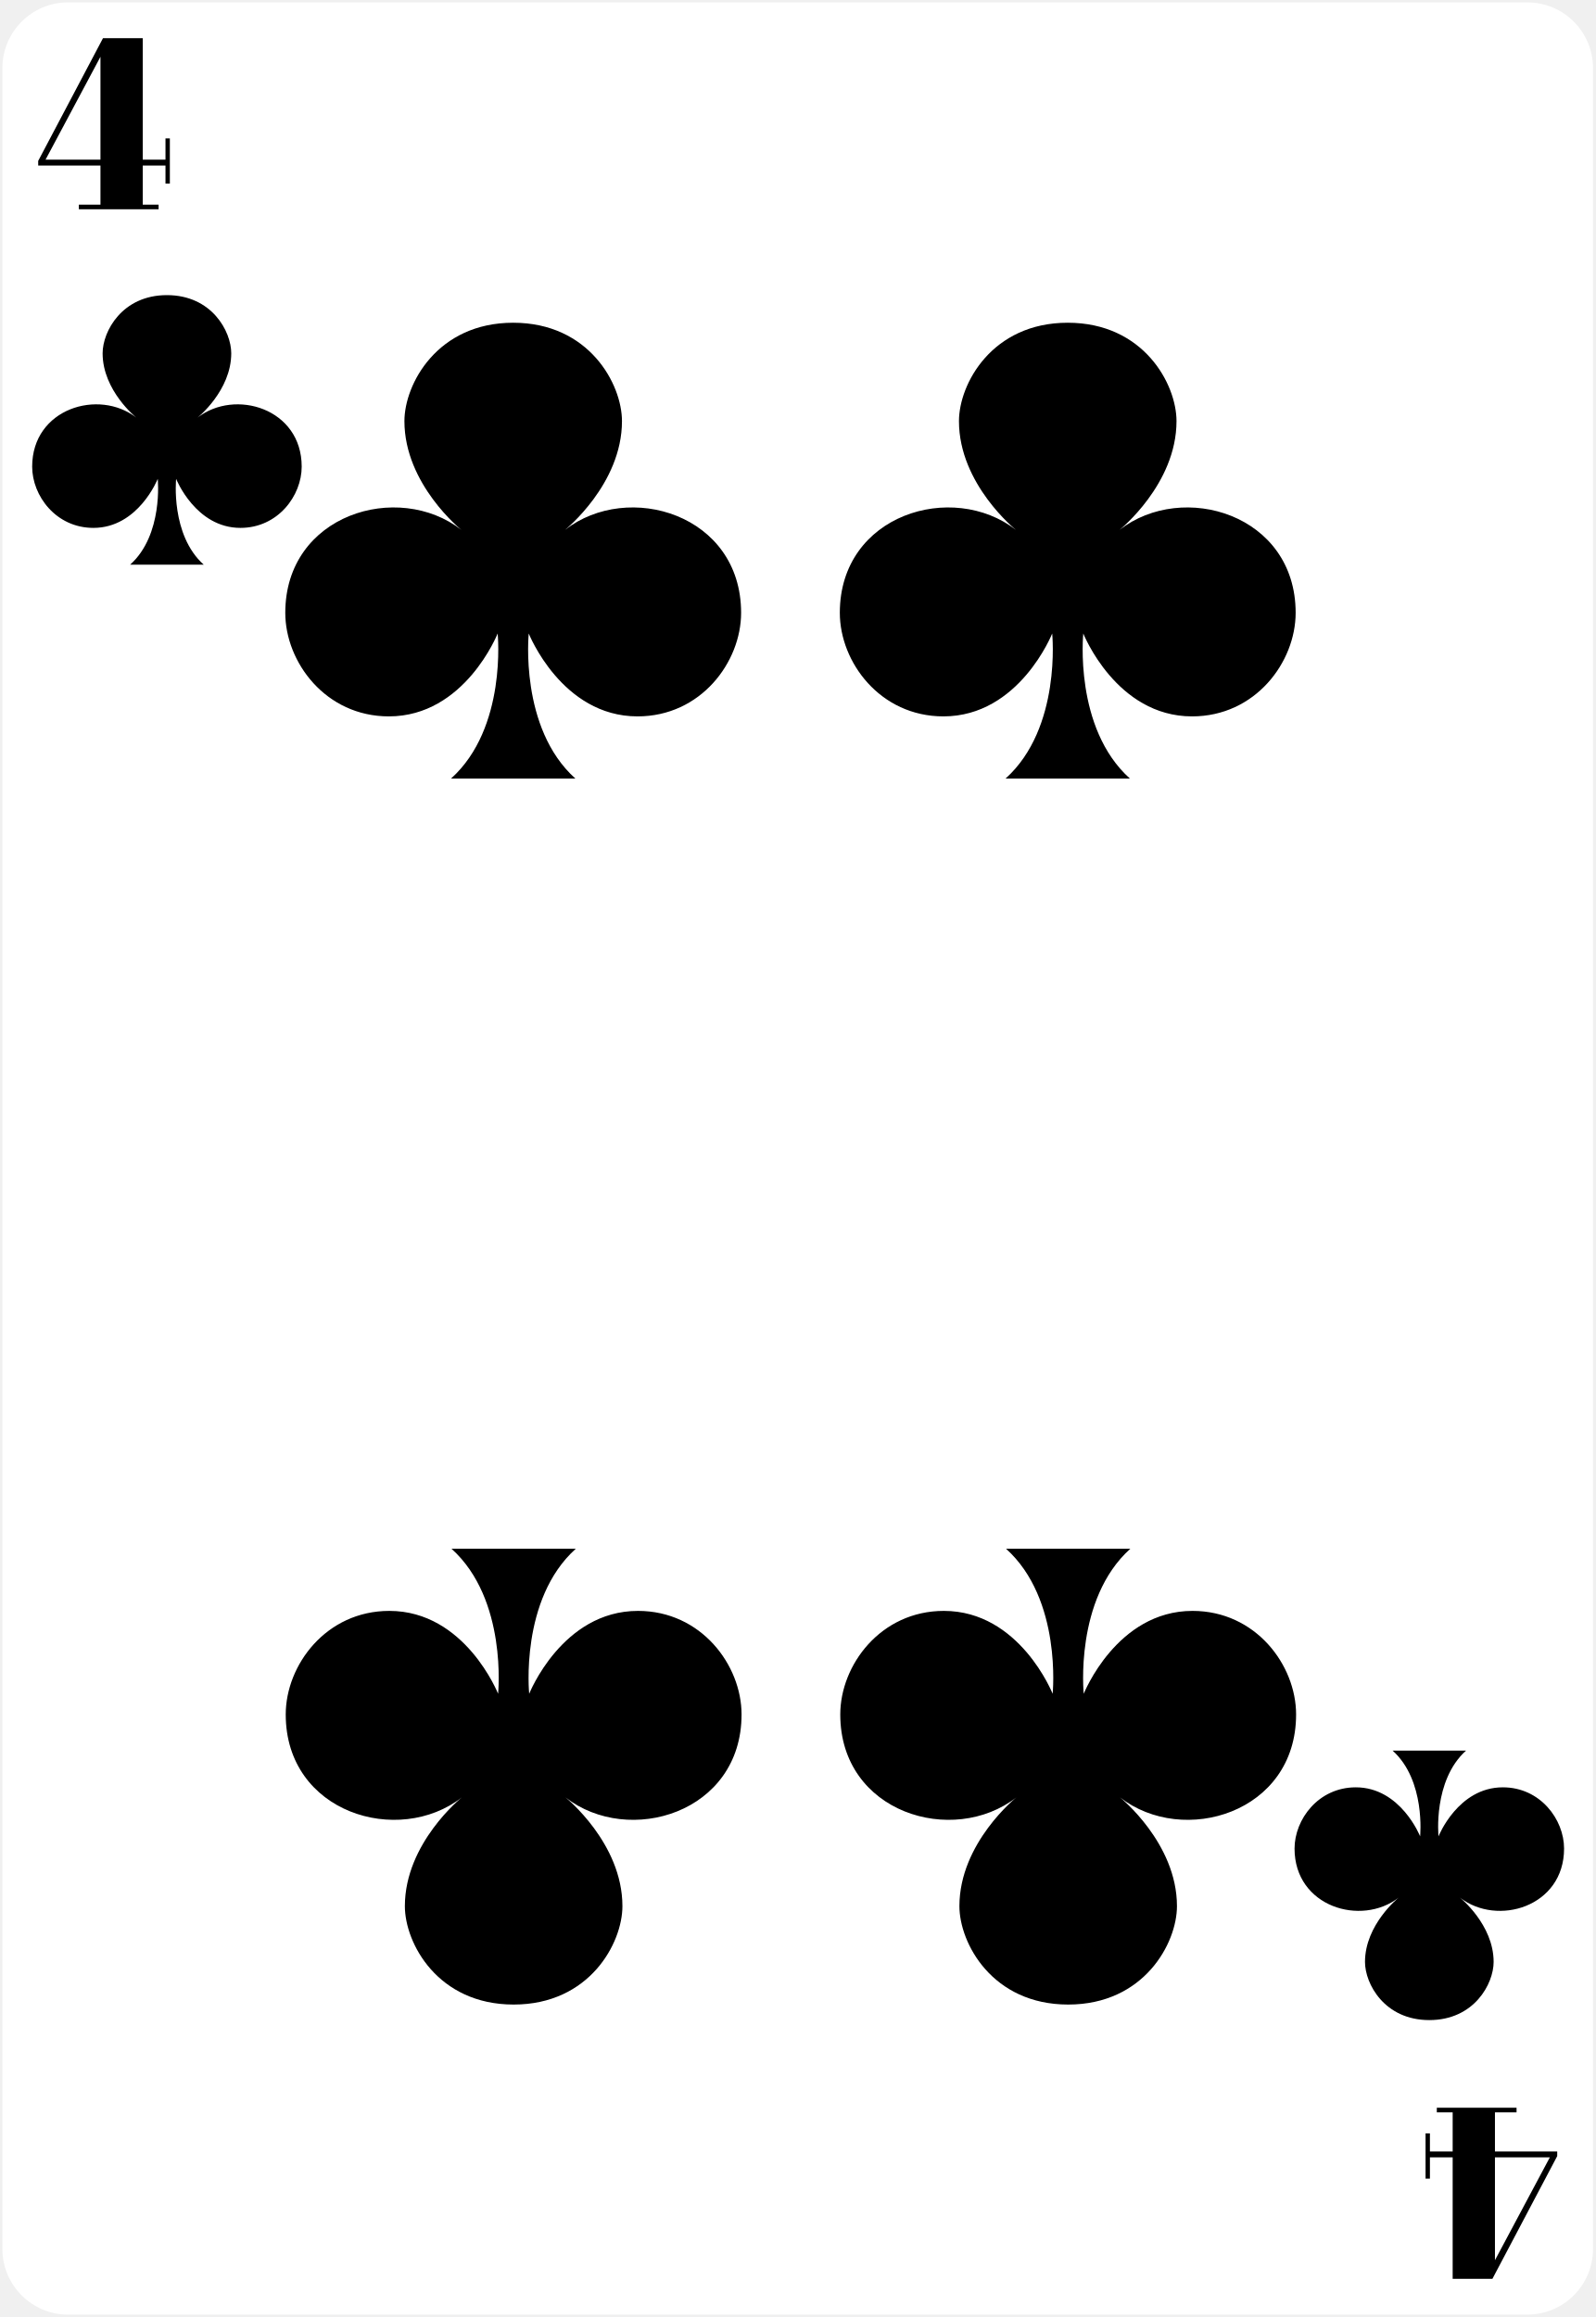
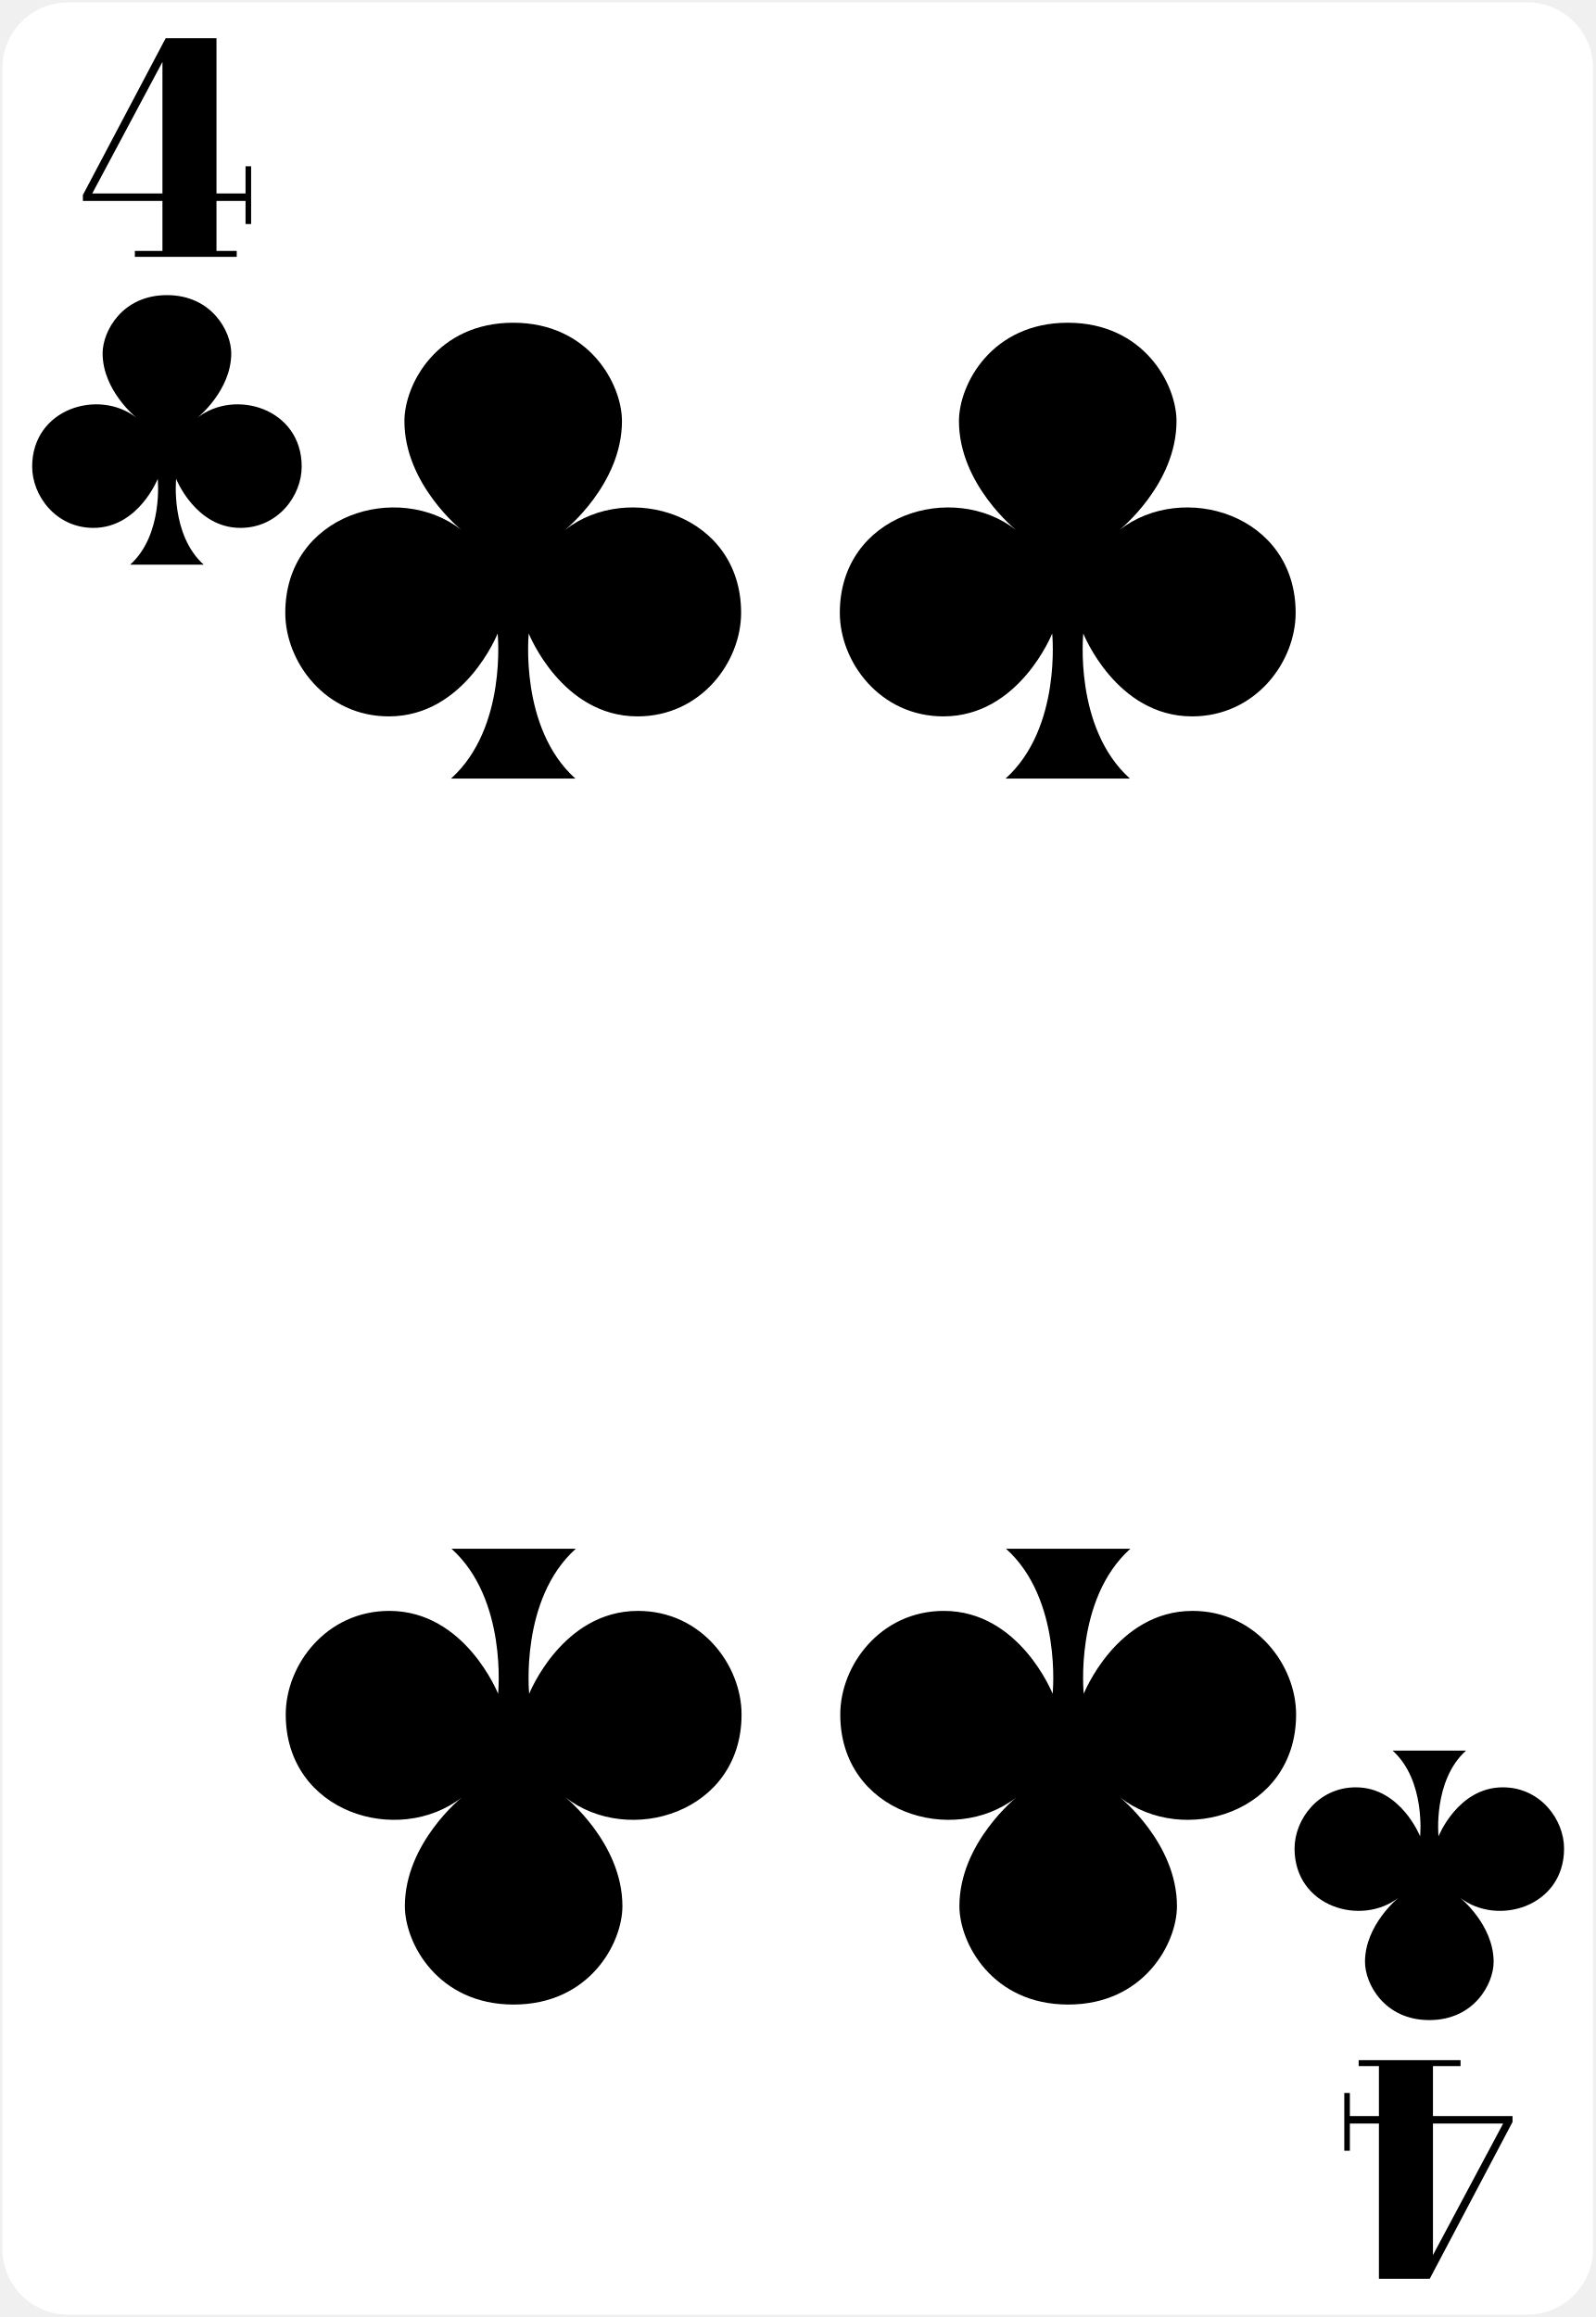
<svg xmlns="http://www.w3.org/2000/svg" xmlns:xlink="http://www.w3.org/1999/xlink" width="167.087pt" height="242.667pt" viewBox="0 0 167.087 242.667" xml:space="preserve" id="svg2" version="1.1">
  <defs id="defs41">
    <radialGradient xlink:href="#linearGradient2984" id="radialGradient3760" cx="48.231" cy="18.138" fx="48.231" fy="18.138" r="9.5" gradientUnits="userSpaceOnUse" gradientTransform="matrix(-1.560526,0.01828294,-0.02684055,-2.290953,123.9838,58.80911)" />
    <linearGradient id="linearGradient2984">
      <stop style="stop-color:#000000;stop-opacity:1;" offset="0" id="stop2986" />
      <stop style="stop-color:#000000;stop-opacity:0.656;" offset="1" id="stop2988" />
    </linearGradient>
    <radialGradient xlink:href="#linearGradient3784" id="radialGradient3792" cx="171.487" cy="511.223" fx="171.487" fy="511.223" r="81.903" gradientTransform="matrix(1.152989,-0.6739155,0.3948202,0.6754904,-233.6326,270.4008)" gradientUnits="userSpaceOnUse" />
    <linearGradient id="linearGradient3784">
      <stop style="stop-color:#ffffff;stop-opacity:0.534;" offset="0" id="stop3786" />
      <stop style="stop-color:#000000;stop-opacity:0;" offset="1" id="stop3788" />
    </linearGradient>
    <radialGradient r="81.903" fy="511.223" fx="171.487" cy="511.223" cx="171.487" gradientTransform="matrix(1.152989,-0.6739155,0.3948202,0.6754904,-233.6326,270.4008)" gradientUnits="userSpaceOnUse" id="radialGradient3855" xlink:href="#linearGradient3784-4" />
    <linearGradient id="linearGradient3784-4">
      <stop style="stop-color:#ffffff;stop-opacity:0.519;" offset="0" id="stop3786-8" />
      <stop style="stop-color:#000000;stop-opacity:0;" offset="1" id="stop3788-6" />
    </linearGradient>
    <radialGradient r="81.903" fy="461.841" fx="181.694" cy="461.841" cx="181.694" gradientTransform="matrix(1.152989,-0.6739155,0.3948202,0.6754904,-233.6326,270.4008)" gradientUnits="userSpaceOnUse" id="radialGradient3916" xlink:href="#linearGradient3784-3" />
    <linearGradient id="linearGradient3784-3">
      <stop style="stop-color:#ffffff;stop-opacity:0.702;" offset="0" id="stop3786-86" />
      <stop style="stop-color:#000000;stop-opacity:0;" offset="1" id="stop3788-2" />
    </linearGradient>
  </defs>
  <g id="Layer_x0020_1" style="fill-rule:nonzero;clip-rule:nonzero;stroke:#000000;stroke-miterlimit:4;">
    <path style="fill:#FFFFFF;stroke-width:0.5;stroke:none" d="M166.837,235.548c0,3.777-3.087,6.869-6.871,6.869H7.111c-3.775,0-6.861-3.092-6.861-6.869V7.12C0.25,3.343,3.336,0.25,7.111,0.25h152.855    c3.784,0,6.871,3.093,6.871,6.87v228.428z" id="path5" />
    <g style="stroke:none;" id="g7">
      <g id="g9">
				
			</g>
    </g>
    <g id="g15">
			
		</g>
    <g id="g19">
			
		</g>
    <g style="stroke:none;" id="g23">
      <g id="g25">
				
			</g>
    </g>
    <g style="stroke:none;" id="g31">
      <g id="g33">
				
			</g>
    </g>
  </g>
  <g id="rank-index" style="fill:#000000;stroke:none">
-     <path id="rank-index-top" d="M8.259 21.92V21.434H10.521V17.338H4V16.851L10.786 4H14.949V16.723H17.331V14.496H17.789V19.232H17.331V17.338H14.949V21.434H16.61V21.92ZM4.77 16.723H10.521V5.946Z" />
-     <path id="rank-index-bottom" d="M8.259 21.92V21.434H10.521V17.338H4V16.851L10.786 4H14.949V16.723H17.331V14.496H17.789V19.232H17.331V17.338H14.949V21.434H16.61V21.92ZM4.77 16.723H10.521V5.946Z" transform="rotate(180,83.54346,121.3335)" />
+     <path id="rank-index-top" d="M14.123 26.9V26.278H17.013V21.044H8.68V20.423L17.352 4H22.672V20.259H25.716V17.413H26.3V23.465H25.716V21.044H22.672V26.278H24.793V26.9ZM9.664 20.259H17.013V6.486Z" />
+     <path id="rank-index-bottom" d="M14.123 26.9V26.278H17.013V21.044H8.68V20.423L17.352 4H22.672V20.259H25.716V17.413H26.3V23.465H25.716V21.044H22.672V26.278H24.793V26.9ZM9.664 20.259H17.013V6.486Z" transform="rotate(180,83.54346,121.3335)" />
  </g>
  <g transform="matrix(1.485651,0,0,1.485651,-54.02466,10.01807)" id="layer1-1-4">
    <path id="cl-9" d="m 50.291,22.698 c 0,0 2.375,-1.9 2.375,-4.534 0,-1.542 -1.369,-4.102 -4.534,-4.102 -3.165,0 -4.534,2.561 -4.534,4.102 0,2.634 2.375,4.534 2.375,4.534 -2.638,-2.055 -7.341,-0.652 -7.341,3.455 0,2.056 1.68,4.318 4.318,4.318 3.165,0 4.534,-3.455 4.534,-3.455 0,0 0.402,3.938 -1.943,6.046 h 5.182 c -2.345,-2.107 -1.943,-6.046 -1.943,-6.046 0,0 1.369,3.455 4.534,3.455 2.639,0 4.318,-2.263 4.318,-4.318 0,-4.107 -4.703,-5.51 -7.341,-3.455 z" style="fill:#000000" />
  </g>
  <g transform="matrix(-1.485651,0,0,-1.485651,221.1992,232.4618)" id="layer1-1-4-1">
    <path id="cl-9-7" d="m 50.291,22.698 c 0,0 2.375,-1.9 2.375,-4.534 0,-1.542 -1.369,-4.102 -4.534,-4.102 -3.165,0 -4.534,2.561 -4.534,4.102 0,2.634 2.375,4.534 2.375,4.534 -2.638,-2.055 -7.341,-0.652 -7.341,3.455 0,2.056 1.68,4.318 4.318,4.318 3.165,0 4.534,-3.455 4.534,-3.455 0,0 0.402,3.938 -1.943,6.046 h 5.182 c -2.345,-2.107 -1.943,-6.046 -1.943,-6.046 0,0 1.369,3.455 4.534,3.455 2.639,0 4.318,-2.263 4.318,-4.318 0,-4.107 -4.703,-5.51 -7.341,-3.455 z" style="fill:#000000" />
  </g>
  <g transform="matrix(2.512578,0,0,2.512578,-67.18839,-1.531116)" id="layer1-1-4-8">
    <path id="cl-9-8" d="m 50.291,22.698 c 0,0 2.375,-1.9 2.375,-4.534 0,-1.542 -1.369,-4.102 -4.534,-4.102 -3.165,0 -4.534,2.561 -4.534,4.102 0,2.634 2.375,4.534 2.375,4.534 -2.638,-2.055 -7.341,-0.652 -7.341,3.455 0,2.056 1.68,4.318 4.318,4.318 3.165,0 4.534,-3.455 4.534,-3.455 0,0 0.402,3.938 -1.943,6.046 h 5.182 c -2.345,-2.107 -1.943,-6.046 -1.943,-6.046 0,0 1.369,3.455 4.534,3.455 2.639,0 4.318,-2.263 4.318,-4.318 0,-4.107 -4.703,-5.51 -7.341,-3.455 z" style="fill:#000000" />
  </g>
  <g transform="matrix(-2.512578,0,0,-2.512578,174.7295,245.2751)" id="layer1-1-4-8-0">
    <path id="cl-9-8-6" d="m 50.291,22.698 c 0,0 2.375,-1.9 2.375,-4.534 0,-1.542 -1.369,-4.102 -4.534,-4.102 -3.165,0 -4.534,2.561 -4.534,4.102 0,2.634 2.375,4.534 2.375,4.534 -2.638,-2.055 -7.341,-0.652 -7.341,3.455 0,2.056 1.68,4.318 4.318,4.318 3.165,0 4.534,-3.455 4.534,-3.455 0,0 0.402,3.938 -1.943,6.046 h 5.182 c -2.345,-2.107 -1.943,-6.046 -1.943,-6.046 0,0 1.369,3.455 4.534,3.455 2.639,0 4.318,-2.263 4.318,-4.318 0,-4.107 -4.703,-5.51 -7.341,-3.455 z" style="fill:#000000" />
  </g>
  <g transform="matrix(2.512578,0,0,2.512578,-9.111586,-1.531113)" id="layer1-1-4-8-2">
    <path id="cl-9-8-66" d="m 50.291,22.698 c 0,0 2.375,-1.9 2.375,-4.534 0,-1.542 -1.369,-4.102 -4.534,-4.102 -3.165,0 -4.534,2.561 -4.534,4.102 0,2.634 2.375,4.534 2.375,4.534 -2.638,-2.055 -7.341,-0.652 -7.341,3.455 0,2.056 1.68,4.318 4.318,4.318 3.165,0 4.534,-3.455 4.534,-3.455 0,0 0.402,3.938 -1.943,6.046 h 5.182 c -2.345,-2.107 -1.943,-6.046 -1.943,-6.046 0,0 1.369,3.455 4.534,3.455 2.639,0 4.318,-2.263 4.318,-4.318 0,-4.107 -4.703,-5.51 -7.341,-3.455 z" style="fill:#000000" />
  </g>
  <g transform="matrix(-2.512578,0,0,-2.512578,232.8063,245.2751)" id="layer1-1-4-8-0-4">
    <path id="cl-9-8-6-9" d="m 50.291,22.698 c 0,0 2.375,-1.9 2.375,-4.534 0,-1.542 -1.369,-4.102 -4.534,-4.102 -3.165,0 -4.534,2.561 -4.534,4.102 0,2.634 2.375,4.534 2.375,4.534 -2.638,-2.055 -7.341,-0.652 -7.341,3.455 0,2.056 1.68,4.318 4.318,4.318 3.165,0 4.534,-3.455 4.534,-3.455 0,0 0.402,3.938 -1.943,6.046 h 5.182 c -2.345,-2.107 -1.943,-6.046 -1.943,-6.046 0,0 1.369,3.455 4.534,3.455 2.639,0 4.318,-2.263 4.318,-4.318 0,-4.107 -4.703,-5.51 -7.341,-3.455 z" style="fill:#000000" />
  </g>
</svg>
